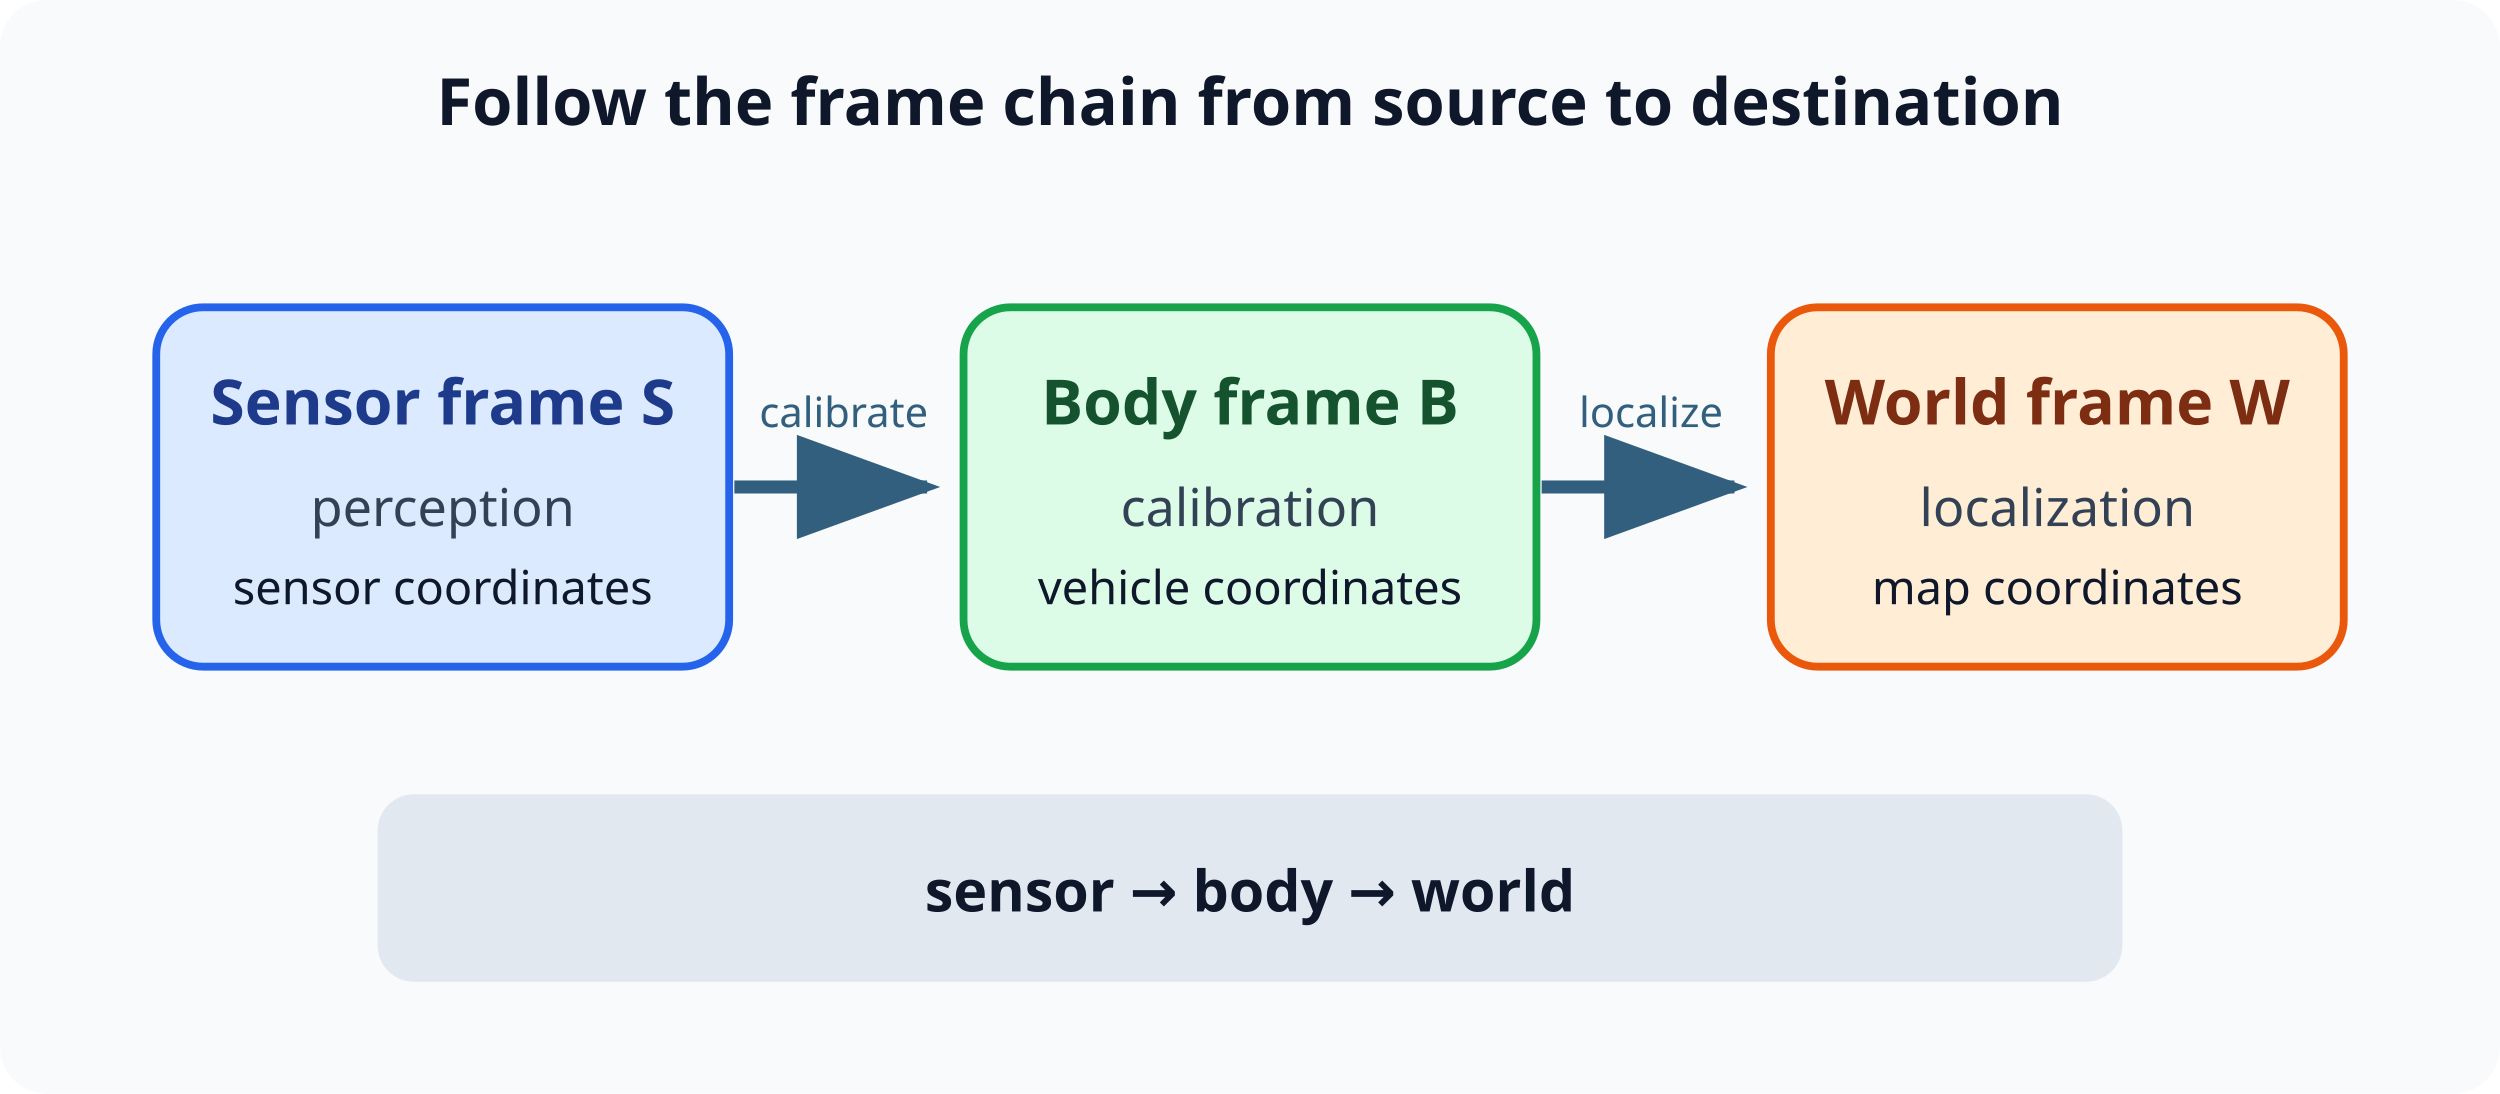
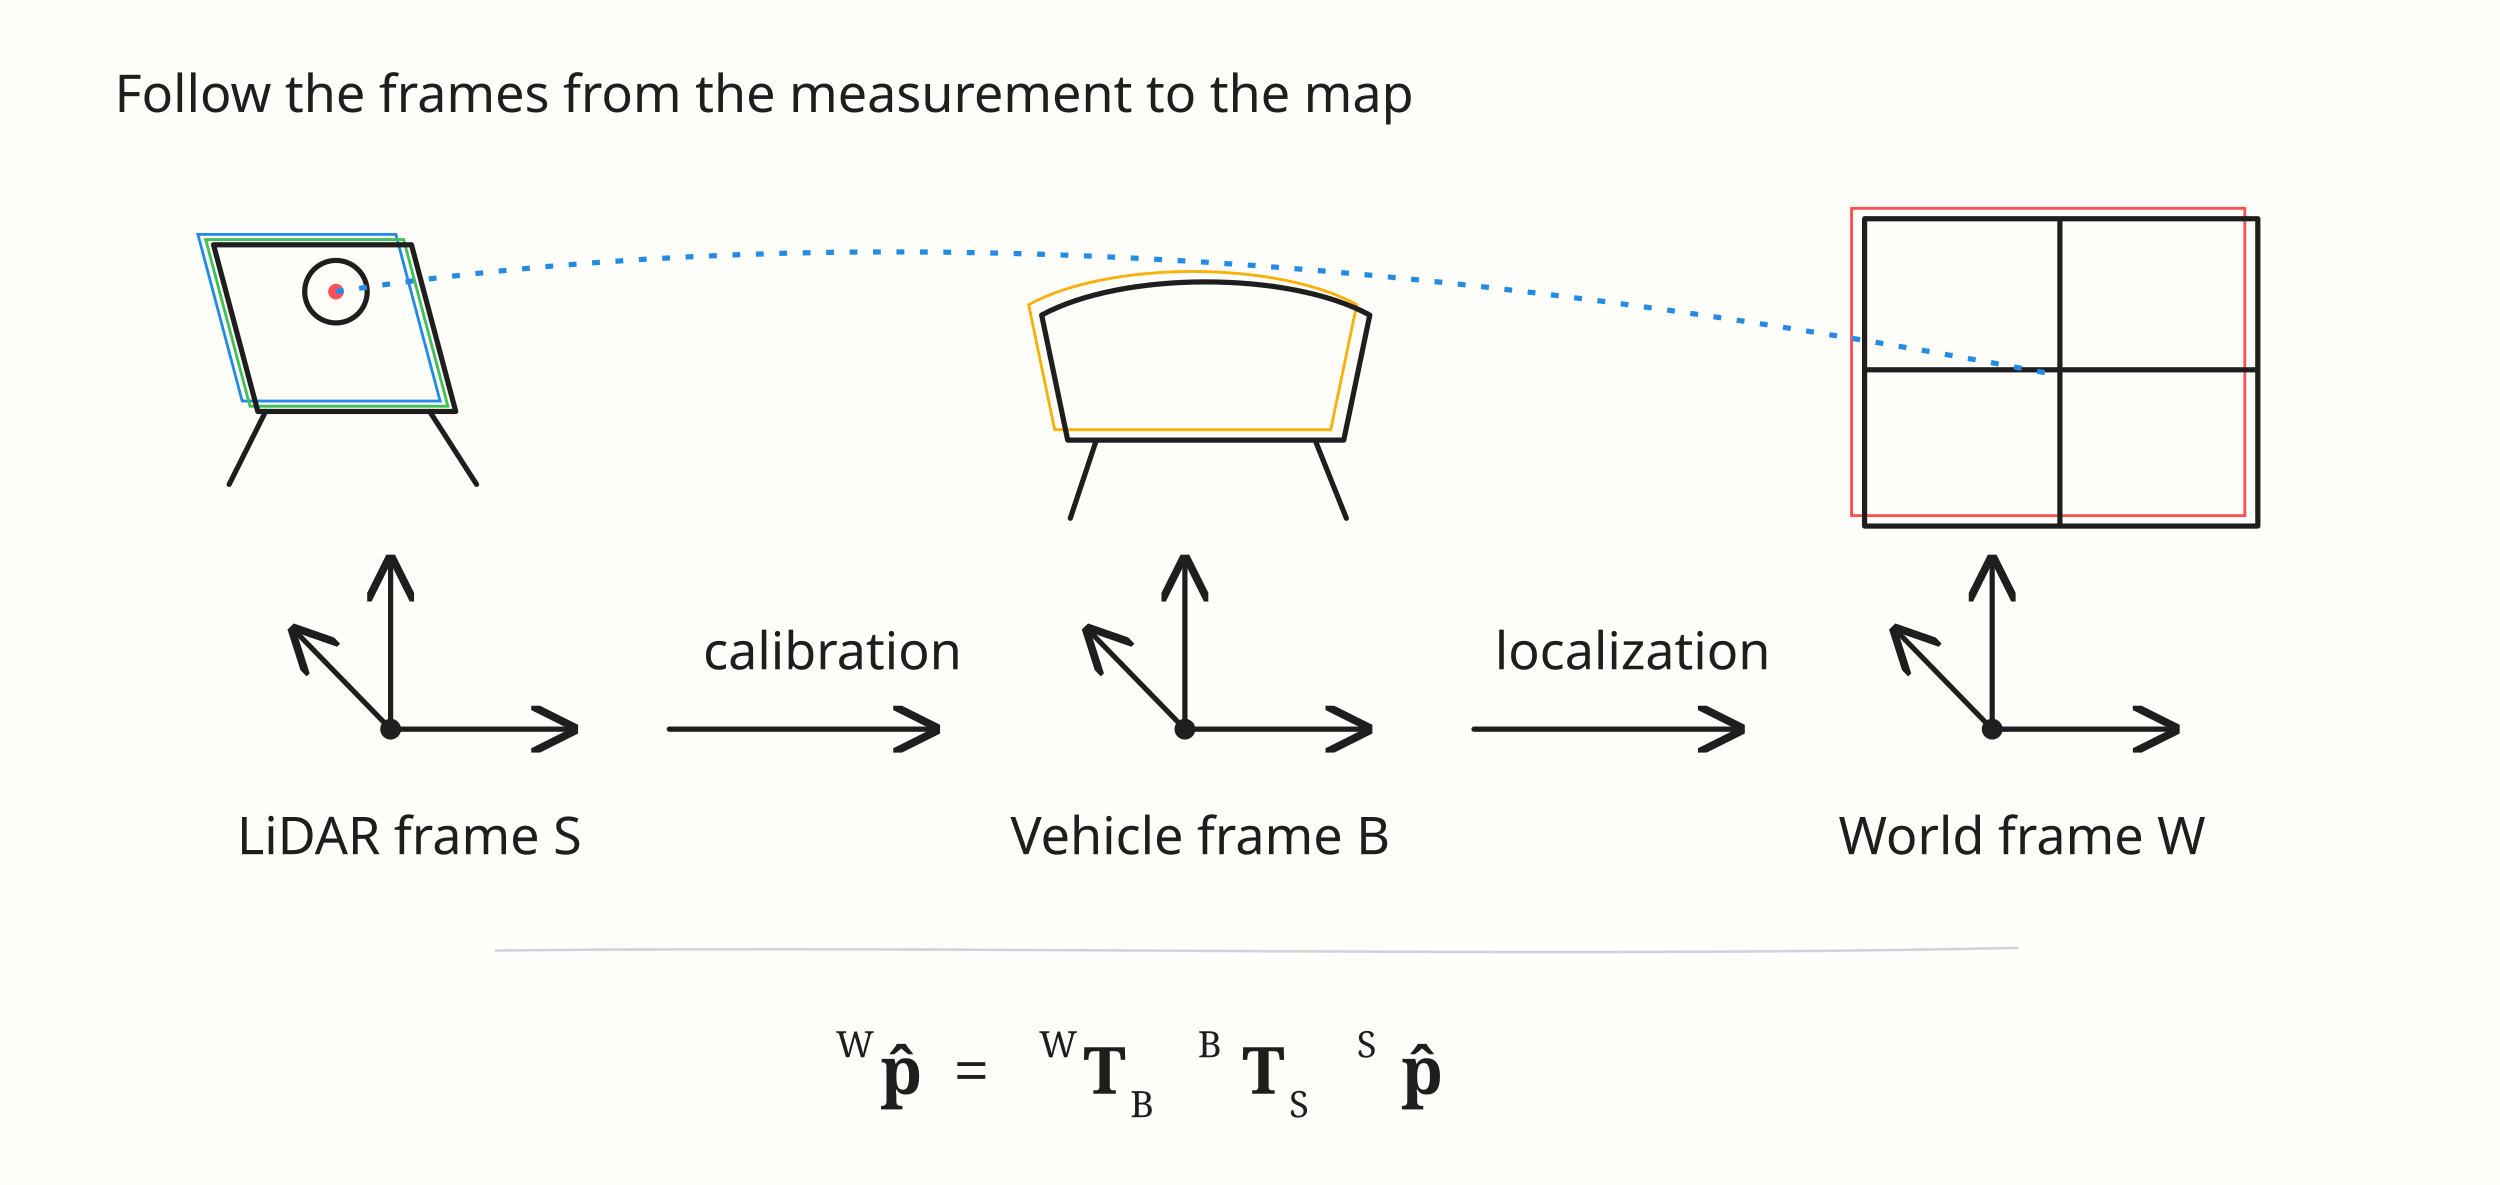
- <svg xmlns="http://www.w3.org/2000/svg" width="960" height="420" viewBox="0 0 960 420" role="img" aria-labelledby="title desc">
+ <svg xmlns="http://www.w3.org/2000/svg" width="960" height="455" viewBox="0 0 960 455" role="img" aria-labelledby="t d">
  <defs>
-     <marker id="chain-arrow" markerWidth="12" markerHeight="12" refX="10" refY="4" orient="auto">
-       <path d="M0,0 L0,8 L11,4 z" fill="#315f7d" />
+     <marker id="a" markerWidth="9" markerHeight="9" refX="8" refY="4.5" orient="auto">
+       <path d="M0 0L9 4.5L0 9" fill="none" stroke="#1e1e1e" stroke-width="1.5" />
    </marker>
+     <style>@font-face{font-family:Excalifont;src:url("Excalifont-Latin.woff2")}@font-face{font-family:Excalifont;src:url("Excalifont-Greek.woff2")}.i{fill:none;stroke:#1e1e1e;stroke-width:2;stroke-linecap:round;stroke-linejoin:round}.n{font:20px Excalifont,"Comic Sans MS",sans-serif;fill:#1e1e1e}.blue{fill:none;stroke:#228be6;stroke-width:2;stroke-dasharray:3 6}.red{fill:#fa5252}</style>
  </defs>
-   <rect width="960" height="420" rx="18" fill="#f8fafc" />
-   <text x="480" y="48" text-anchor="middle" font-family="system-ui, sans-serif" font-size="25" font-weight="700" fill="#0f172a">Follow the frame chain from source to destination</text>
-   <g font-family="system-ui, sans-serif" text-anchor="middle">
-     <rect x="60" y="118" width="220" height="138" rx="18" fill="#dbeafe" stroke="#2563eb" stroke-width="3" />
-     <text x="170" y="163" font-size="24" font-weight="700" fill="#1e3a8a">Sensor frame S</text>
-     <text x="170" y="202" font-size="20" fill="#334155">perception</text>
-     <text x="170" y="232" font-size="18" fill="#0f172a">sensor coordinates</text>
-     <rect x="370" y="118" width="220" height="138" rx="18" fill="#dcfce7" stroke="#16a34a" stroke-width="3" />
-     <text x="480" y="163" font-size="24" font-weight="700" fill="#14532d">Body frame B</text>
-     <text x="480" y="202" font-size="20" fill="#334155">calibration</text>
-     <text x="480" y="232" font-size="18" fill="#0f172a">vehicle coordinates</text>
-     <rect x="680" y="118" width="220" height="138" rx="18" fill="#ffedd5" stroke="#ea580c" stroke-width="3" />
-     <text x="790" y="163" font-size="24" font-weight="700" fill="#7c2d12">World frame W</text>
-     <text x="790" y="202" font-size="20" fill="#334155">localization</text>
-     <text x="790" y="232" font-size="18" fill="#0f172a">map coordinates</text>
+   <rect width="960" height="455" fill="#fffefb" />
+   <text class="n" x="44" y="43" font-size="25">Follow the frames from the measurement to the map</text>
+   <g fill="none" stroke-width="1.1">
+     <path d="M82 94L158 94L175 158L99 158Z" transform="translate(-6 -4)" stroke="#228be6" />
+     <path d="M82 94L158 94L175 158L99 158Z" transform="translate(-3 -2)" stroke="#40c057" />
+     <path d="M400 121c31-17 95-17 126 0l-10 48H410z" transform="translate(-5 -4)" stroke="#fab005" />
+     <path d="M716 84h151v118H716z" transform="translate(-5 -4)" stroke="#fa5252" />
  </g>
-   <line x1="282" y1="187" x2="356" y2="187" stroke="#315f7d" stroke-width="5" marker-end="url(#chain-arrow)" />
-   <line x1="592" y1="187" x2="666" y2="187" stroke="#315f7d" stroke-width="5" marker-end="url(#chain-arrow)" />
-   <text x="324" y="164" text-anchor="middle" font-family="system-ui, sans-serif" font-size="16" fill="#315f7d">calibrate</text>
-   <text x="634" y="164" text-anchor="middle" font-family="system-ui, sans-serif" font-size="16" fill="#315f7d">localize</text>
-   <rect x="145" y="305" width="670" height="72" rx="14" fill="#e2e8f0" />
-   <text x="480" y="350" text-anchor="middle" font-family="system-ui, sans-serif" font-size="22" font-weight="700" fill="#0f172a">sensor → body → world</text>
+   <g class="i">
+     <path d="M82 94L158 94L175 158L99 158Z" />
+     <circle cx="129" cy="112" r="12" />
+     <path d="M102 158l-14 28M165 158l18 28" />
+     <path d="M400 121c31-17 95-17 126 0l-10 48H410zM421 169l-10 30M505 169l12 30" />
+     <path d="M716 84h151v118H716zM716 142h151M791 84v118" />
+   </g>
+   <circle cx="129" cy="112" r="3" class="red" />
+   <path class="blue" d="M129 112C300 86 513 91 790 144" />
+   <g transform="translate(150 280)">
+     <circle r="4" fill="#202020" />
+     <path class="i" d="M0 0L70 0" marker-end="url(#a)" />
+     <path class="i" d="M0 0L0-65" marker-end="url(#a)" />
+     <path class="i" d="M0 0L-37-38" marker-end="url(#a)" />
+   </g>
+   <text class="n" x="91" y="328">LiDAR frame S</text>
+   <path class="i" d="M257 280L359 280" marker-end="url(#a)" />
+   <text class="n" x="270" y="257">calibration</text>
+   <g transform="translate(455 280)">
+     <circle r="4" fill="#202020" />
+     <path class="i" d="M0 0L70 0" marker-end="url(#a)" />
+     <path class="i" d="M0 0L0-65" marker-end="url(#a)" />
+     <path class="i" d="M0 0L-37-38" marker-end="url(#a)" />
+   </g>
+   <text class="n" x="388" y="328">Vehicle frame B</text>
+   <path class="i" d="M566 280L668 280" marker-end="url(#a)" />
+   <text class="n" x="574" y="257">localization</text>
+   <g transform="translate(765 280)">
+     <circle r="4" fill="#202020" />
+     <path class="i" d="M0 0L70 0" marker-end="url(#a)" />
+     <path class="i" d="M0 0L0-65" marker-end="url(#a)" />
+     <path class="i" d="M0 0L-37-38" marker-end="url(#a)" />
+   </g>
+   <text class="n" x="706" y="328">World frame W</text>
+   <path d="M190 365C385 363 582 368 775 364" fill="none" stroke="#ced4da" stroke-width="1" />
+   <g transform="translate(321 416)" font-family="Georgia,serif" fill="#1e1e1e">
+     <text x="0" y="-10" font-size="14">W</text>
+     <text x="17" y="4" font-size="25" font-weight="700">p̂</text>
+     <text x="45" y="4" font-size="25">=</text>
+     <text x="78" y="-10" font-size="14">W</text>
+     <text x="95" y="4" font-size="25" font-weight="700">T</text>
+     <text x="113" y="13" font-size="14">B</text>
+     <text x="139" y="-10" font-size="14">B</text>
+     <text x="156" y="4" font-size="25" font-weight="700">T</text>
+     <text x="174" y="13" font-size="14">S</text>
+     <text x="200" y="-10" font-size="14">S</text>
+     <text x="217" y="4" font-size="25" font-weight="700">p̂</text>
+   </g>
</svg>
